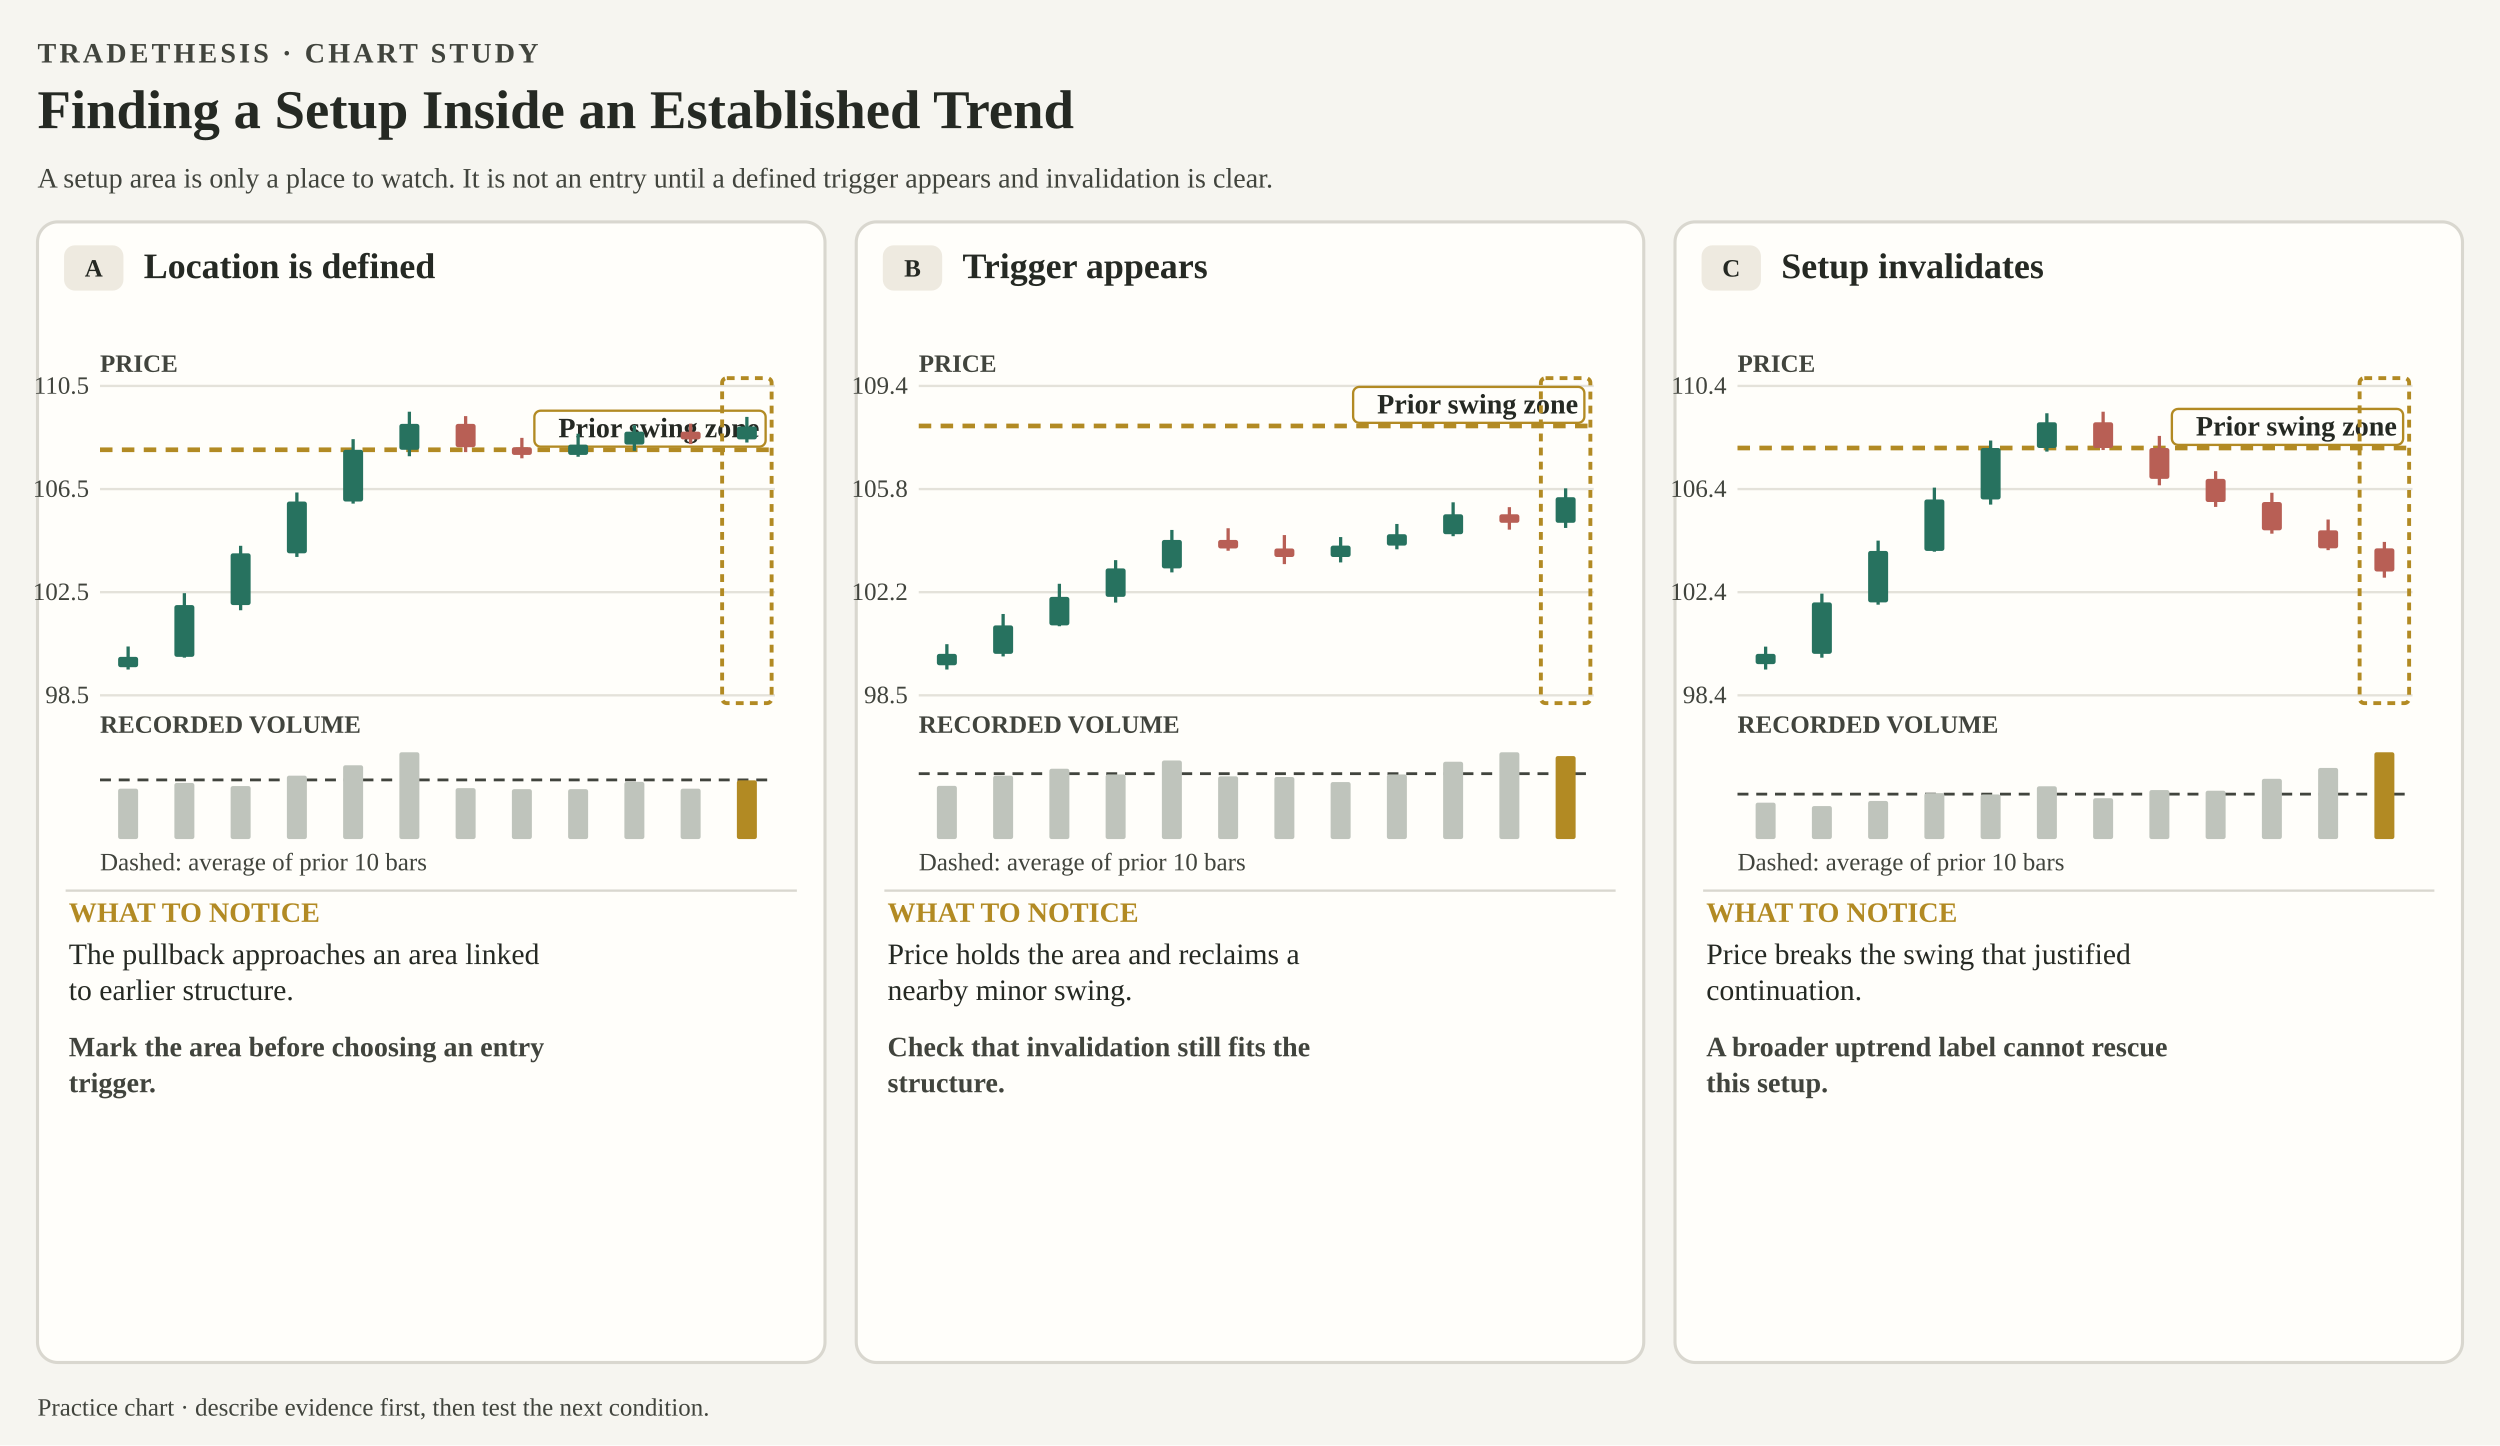
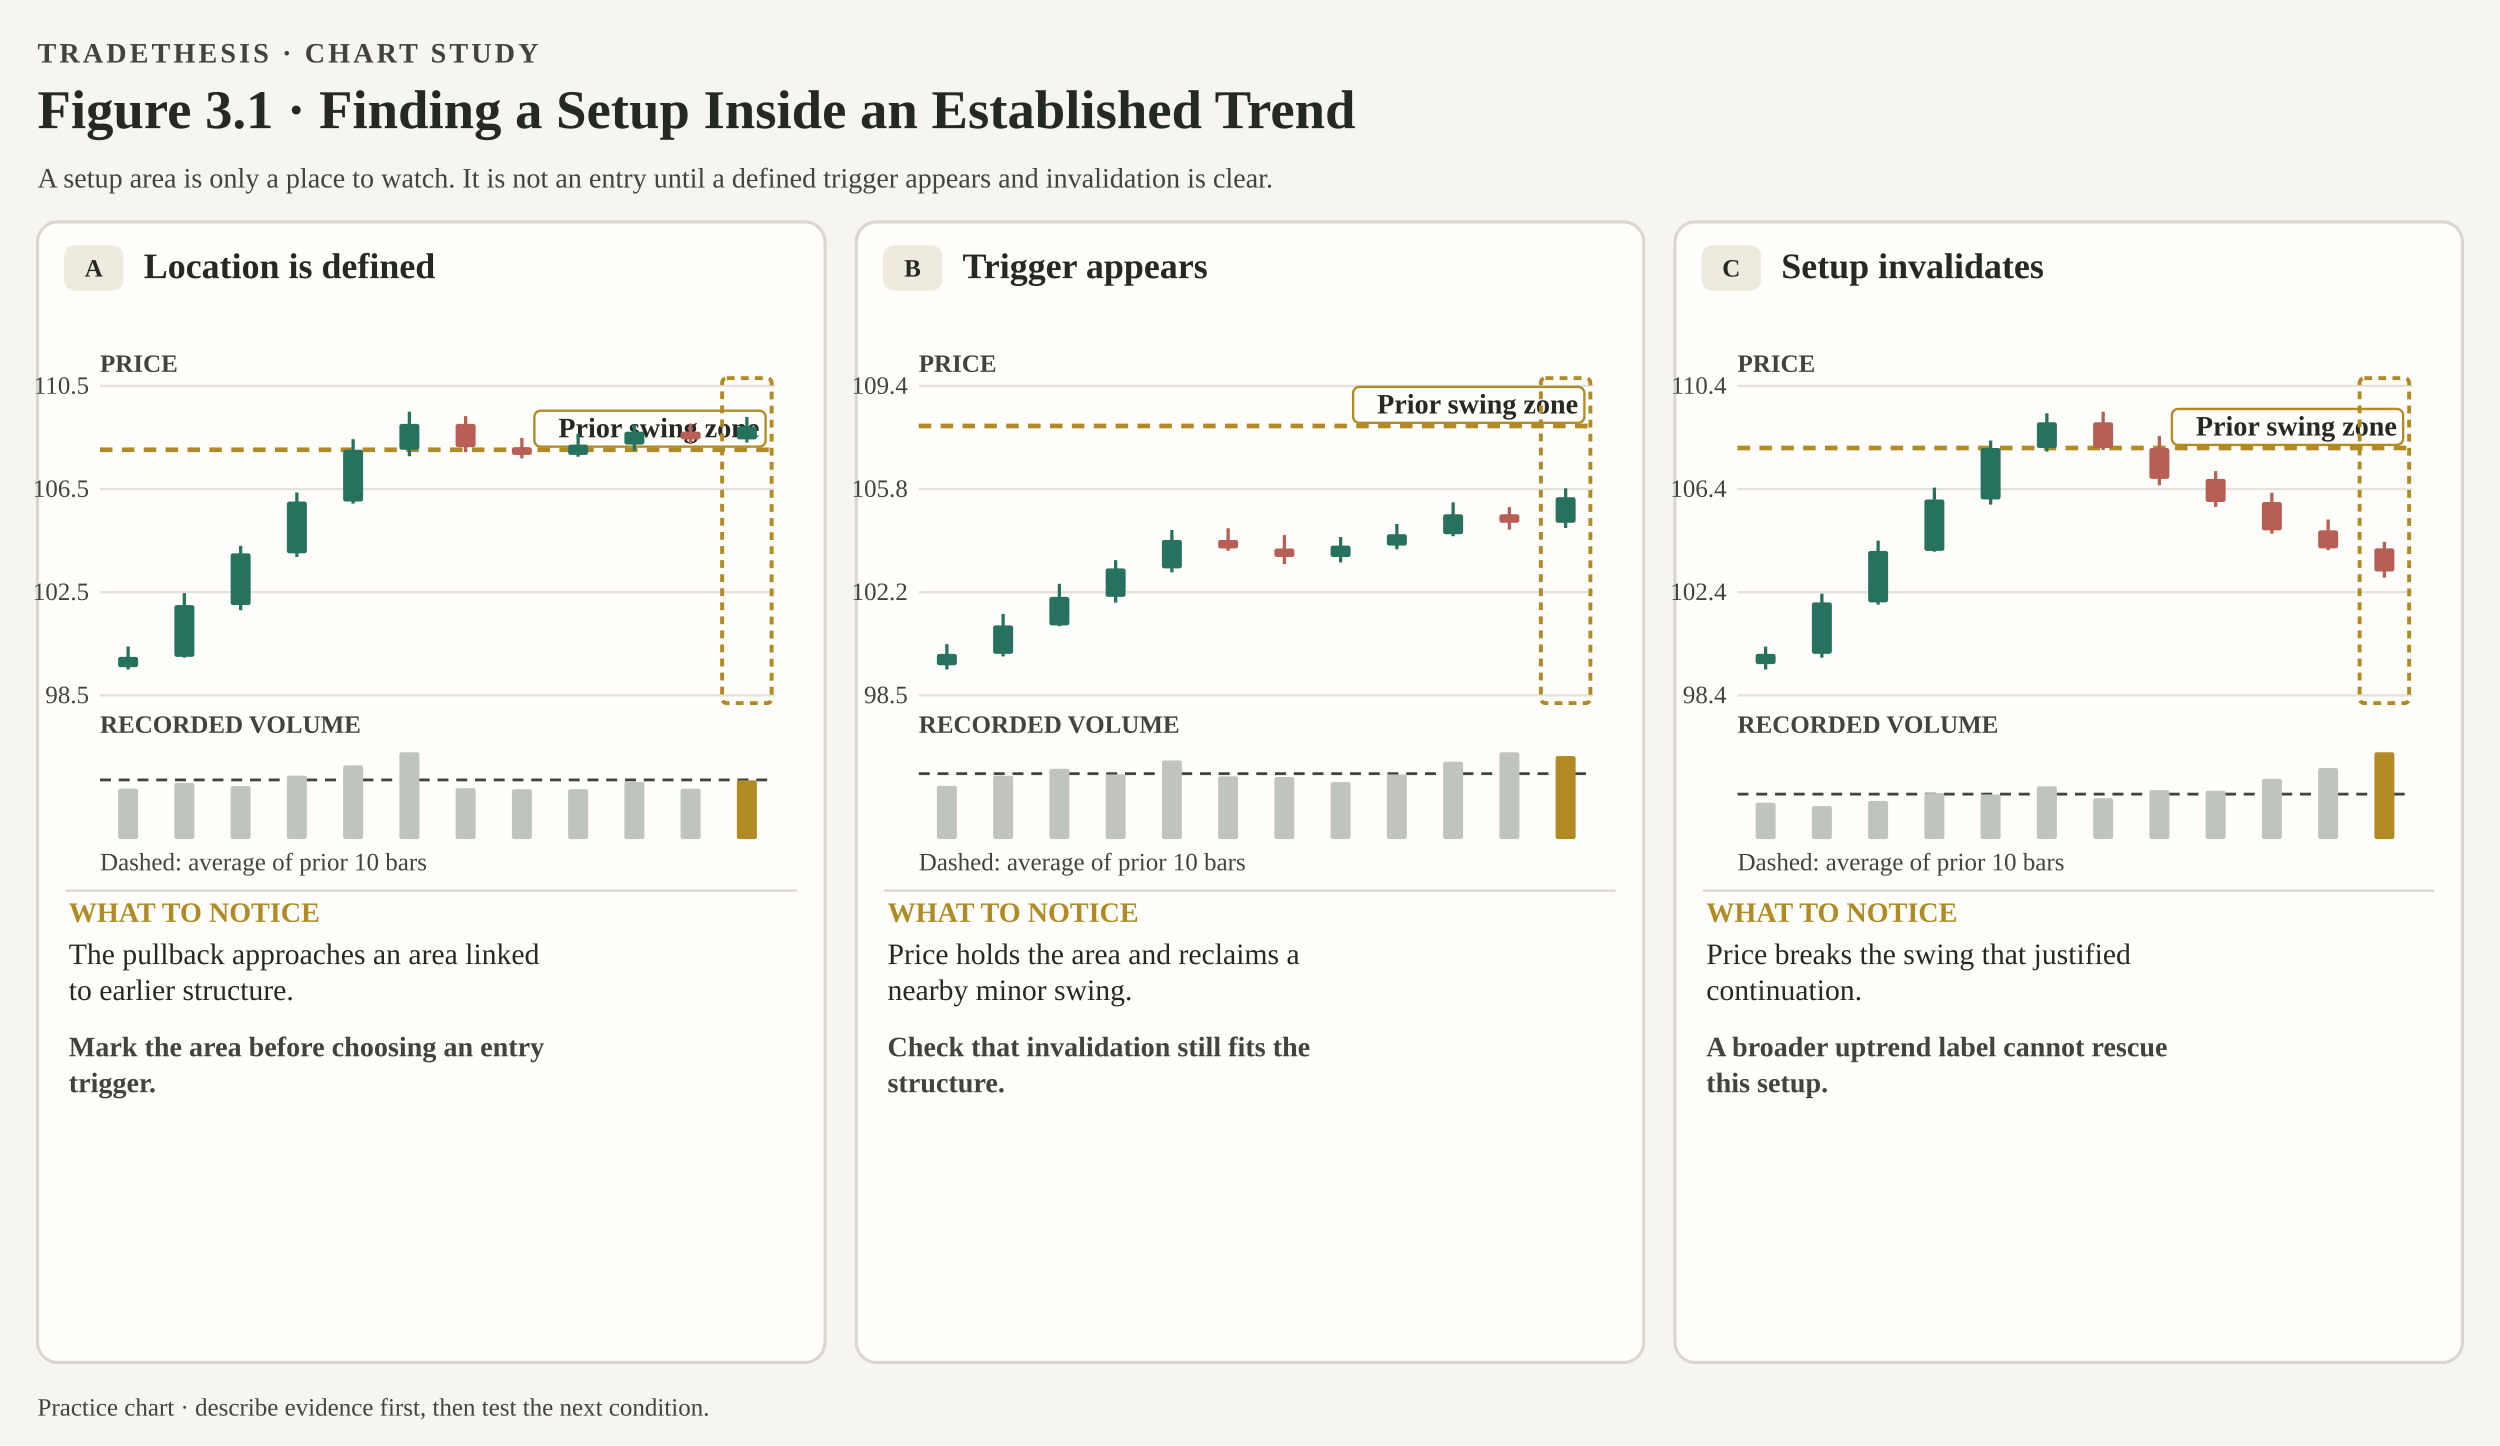
<svg xmlns="http://www.w3.org/2000/svg" width="1600" height="925" viewBox="0 0 1600 925" role="img" aria-labelledby="title desc">
  <rect width="1600" height="925" fill="#f6f5f0" />
  <text x="24" y="40" font-size="18" font-weight="800" letter-spacing="2" fill="#41443d">TRADETHESIS · CHART STUDY</text>
-   <text x="24" y="82" font-size="35" font-weight="850" fill="#252923">Finding a Setup Inside an Established Trend</text>
+   <text x="24" y="82" font-size="35" font-weight="850" fill="#252923">Figure 3.1 · Finding a Setup Inside an Established Trend</text>
  <text x="24" y="120" font-size="18" fill="#41443d">A setup area is only a place to watch. It is not an entry until a defined trigger appears and invalidation is clear.</text>
  <rect x="24" y="142" width="504" height="730" rx="13" fill="#fffefa" stroke="#d9d7cf" stroke-width="2" />
  <rect x="41" y="157" width="38" height="29" rx="7" fill="#eeeae0" />
  <text x="60" y="177" text-anchor="middle" font-size="16" font-weight="800" fill="#252923">A</text>
  <text x="92" y="178" font-size="23" font-weight="800" fill="#252923">Location is defined</text>
  <line x1="64" y1="445" x2="496" y2="445" stroke="#e4e2da" stroke-width="1.5" />
  <text x="57" y="450" text-anchor="end" font-size="16" fill="#41443d">98.5</text>
  <line x1="64" y1="379" x2="496" y2="379" stroke="#e4e2da" stroke-width="1.5" />
  <text x="57" y="384" text-anchor="end" font-size="16" fill="#41443d">102.5</text>
  <line x1="64" y1="313" x2="496" y2="313" stroke="#e4e2da" stroke-width="1.5" />
  <text x="57" y="318" text-anchor="end" font-size="16" fill="#41443d">106.5</text>
  <line x1="64" y1="247" x2="496" y2="247" stroke="#e4e2da" stroke-width="1.5" />
  <text x="57" y="252" text-anchor="end" font-size="16" fill="#41443d">110.5</text>
  <text x="64" y="238" font-size="16" font-weight="800" fill="#41443d">PRICE</text>
  <line x1="64" y1="287.852" x2="496" y2="287.852" stroke="#b28a23" stroke-width="3" stroke-dasharray="8 6" />
  <rect x="342" y="262.852" width="148" height="23" rx="4" fill="#fffefa" stroke="#b28a23" stroke-width="1.5" />
  <text x="486" y="279.852" text-anchor="end" font-size="18" font-weight="800" fill="#252923">Prior swing zone</text>
  <line x1="82" y1="413.756" x2="82" y2="428.5" stroke="#27725f" stroke-width="2.1" />
  <rect x="75.6" y="420.383" width="12.8" height="6.627" rx="1.5" fill="#27725f" />
  <line x1="118" y1="379.63" x2="118" y2="420.88" stroke="#27725f" stroke-width="2.1" />
  <rect x="111.6" y="387.25" width="12.8" height="33.133" rx="1.5" fill="#27725f" />
  <line x1="154" y1="349.313" x2="154" y2="390.563" stroke="#27725f" stroke-width="2.1" />
  <rect x="147.6" y="354.117" width="12.8" height="33.133" rx="1.5" fill="#27725f" />
  <line x1="190" y1="315.187" x2="190" y2="356.437" stroke="#27725f" stroke-width="2.1" />
  <rect x="183.6" y="320.985" width="12.8" height="33.133" rx="1.5" fill="#27725f" />
  <line x1="226" y1="281.06" x2="226" y2="322.31" stroke="#27725f" stroke-width="2.1" />
  <rect x="219.6" y="287.852" width="12.8" height="33.133" rx="1.5" fill="#27725f" />
  <line x1="262" y1="263.5" x2="262" y2="291.994" stroke="#27725f" stroke-width="2.1" />
  <rect x="255.6" y="271.286" width="12.8" height="16.566" rx="1.5" fill="#27725f" />
  <line x1="298" y1="266.316" x2="298" y2="289.343" stroke="#b85f55" stroke-width="2.1" />
  <rect x="291.6" y="271.286" width="12.8" height="14.91" rx="1.5" fill="#b85f55" />
  <line x1="334" y1="280.232" x2="334" y2="293.319" stroke="#b85f55" stroke-width="2.1" />
  <rect x="327.6" y="286.196" width="12.8" height="4.97" rx="1.5" fill="#b85f55" />
  <line x1="370" y1="277.581" x2="370" y2="292.325" stroke="#27725f" stroke-width="2.1" />
  <rect x="363.6" y="284.539" width="12.8" height="6.627" rx="1.5" fill="#27725f" />
  <line x1="406" y1="272.114" x2="406" y2="288.515" stroke="#27725f" stroke-width="2.1" />
  <rect x="399.6" y="276.256" width="12.8" height="8.283" rx="1.5" fill="#27725f" />
  <line x1="442" y1="271.12" x2="442" y2="284.208" stroke="#b85f55" stroke-width="2.1" />
  <rect x="435.6" y="276.256" width="12.8" height="4.97" rx="1.5" fill="#b85f55" />
  <rect x="462.16" y="242" width="31.68" height="208" fill="none" stroke="#b28a23" stroke-width="2.5" stroke-dasharray="5 4" rx="3" />
  <line x1="478" y1="266.813" x2="478" y2="283.214" stroke="#27725f" stroke-width="2.1" />
  <rect x="471.6" y="272.943" width="12.8" height="8.283" rx="1.5" fill="#27725f" />
  <text x="64" y="469" font-size="16" font-weight="800" fill="#41443d">RECORDED VOLUME</text>
  <line x1="64" y1="499.142" x2="496" y2="499.142" stroke="#41443d" stroke-width="1.8" stroke-dasharray="7 5" />
  <rect x="75.6" y="504.731" width="12.8" height="32.269" fill="#bfc4bc" rx="1.4" />
  <rect x="111.6" y="501.072" width="12.8" height="35.928" fill="#bfc4bc" rx="1.4" />
  <rect x="147.6" y="503.068" width="12.8" height="33.932" fill="#bfc4bc" rx="1.4" />
  <rect x="183.6" y="496.415" width="12.8" height="40.585" fill="#bfc4bc" rx="1.4" />
  <rect x="219.6" y="489.761" width="12.8" height="47.239" fill="#bfc4bc" rx="1.4" />
  <rect x="255.6" y="481.444" width="12.8" height="55.556" fill="#bfc4bc" rx="1.4" />
  <rect x="291.6" y="504.399" width="12.8" height="32.601" fill="#bfc4bc" rx="1.4" />
  <rect x="327.6" y="505.064" width="12.8" height="31.936" fill="#bfc4bc" rx="1.4" />
  <rect x="363.6" y="505.064" width="12.8" height="31.936" fill="#bfc4bc" rx="1.4" />
  <rect x="399.6" y="500.407" width="12.8" height="36.593" fill="#bfc4bc" rx="1.4" />
  <rect x="435.6" y="504.731" width="12.8" height="32.269" fill="#bfc4bc" rx="1.4" />
  <rect x="471.6" y="499.409" width="12.8" height="37.591" fill="#b28a23" rx="1.4" />
  <text x="64" y="557" font-size="16" fill="#41443d">Dashed: average of prior 10 bars</text>
  <line x1="42" y1="570" x2="510" y2="570" stroke="#d9d7cf" stroke-width="1.5" />
  <text x="44" y="590" font-size="18" font-weight="800" fill="#b28a23">WHAT TO NOTICE</text>
  <text x="44" y="617" font-size="19" fill="#252923">The pullback approaches an area linked</text>
  <text x="44" y="640" font-size="19" fill="#252923">to earlier structure.</text>
  <text x="44" y="676" font-size="18" font-weight="700" fill="#41443d">Mark the area before choosing an entry</text>
  <text x="44" y="699" font-size="18" font-weight="700" fill="#41443d">trigger.</text>
  <rect x="548" y="142" width="504" height="730" rx="13" fill="#fffefa" stroke="#d9d7cf" stroke-width="2" />
  <rect x="565" y="157" width="38" height="29" rx="7" fill="#eeeae0" />
  <text x="584" y="177" text-anchor="middle" font-size="16" font-weight="800" fill="#252923">B</text>
  <text x="616" y="178" font-size="23" font-weight="800" fill="#252923">Trigger appears</text>
  <line x1="588" y1="445" x2="1020" y2="445" stroke="#e4e2da" stroke-width="1.5" />
  <text x="581" y="450" text-anchor="end" font-size="16" fill="#41443d">98.5</text>
  <line x1="588" y1="379" x2="1020" y2="379" stroke="#e4e2da" stroke-width="1.5" />
  <text x="581" y="384" text-anchor="end" font-size="16" fill="#41443d">102.2</text>
  <line x1="588" y1="313" x2="1020" y2="313" stroke="#e4e2da" stroke-width="1.5" />
  <text x="581" y="318" text-anchor="end" font-size="16" fill="#41443d">105.8</text>
  <line x1="588" y1="247" x2="1020" y2="247" stroke="#e4e2da" stroke-width="1.5" />
  <text x="581" y="252" text-anchor="end" font-size="16" fill="#41443d">109.4</text>
  <text x="588" y="238" font-size="16" font-weight="800" fill="#41443d">PRICE</text>
  <line x1="588" y1="272.616" x2="1020" y2="272.616" stroke="#b28a23" stroke-width="3" stroke-dasharray="8 6" />
  <rect x="866" y="247.616" width="148" height="23" rx="4" fill="#fffefa" stroke="#b28a23" stroke-width="1.5" />
  <text x="1010" y="264.616" text-anchor="end" font-size="18" font-weight="800" fill="#252923">Prior swing zone</text>
  <line x1="606" y1="412.273" x2="606" y2="428.5" stroke="#27725f" stroke-width="2.1" />
  <rect x="599.6" y="418.472" width="12.8" height="7.293" rx="1.5" fill="#27725f" />
  <line x1="642" y1="392.948" x2="642" y2="420.113" stroke="#27725f" stroke-width="2.1" />
  <rect x="635.6" y="400.24" width="12.8" height="18.232" rx="1.5" fill="#27725f" />
  <line x1="678" y1="373.622" x2="678" y2="400.787" stroke="#27725f" stroke-width="2.1" />
  <rect x="671.6" y="382.008" width="12.8" height="18.232" rx="1.5" fill="#27725f" />
  <line x1="714" y1="358.489" x2="714" y2="385.655" stroke="#27725f" stroke-width="2.1" />
  <rect x="707.6" y="363.776" width="12.8" height="18.232" rx="1.5" fill="#27725f" />
  <line x1="750" y1="339.163" x2="750" y2="366.329" stroke="#27725f" stroke-width="2.1" />
  <rect x="743.6" y="345.544" width="12.8" height="18.232" rx="1.5" fill="#27725f" />
  <line x1="786" y1="338.069" x2="786" y2="352.472" stroke="#b85f55" stroke-width="2.1" />
  <rect x="779.6" y="345.544" width="12.8" height="5.47" rx="1.5" fill="#b85f55" />
  <line x1="822" y1="342.445" x2="822" y2="361.041" stroke="#b85f55" stroke-width="2.1" />
  <rect x="815.6" y="351.014" width="12.8" height="5.47" rx="1.5" fill="#b85f55" />
  <line x1="858" y1="343.721" x2="858" y2="359.948" stroke="#27725f" stroke-width="2.1" />
  <rect x="851.6" y="349.191" width="12.8" height="7.293" rx="1.5" fill="#27725f" />
  <line x1="894" y1="335.334" x2="894" y2="351.561" stroke="#27725f" stroke-width="2.1" />
  <rect x="887.6" y="341.898" width="12.8" height="7.293" rx="1.5" fill="#27725f" />
  <line x1="930" y1="321.478" x2="930" y2="343.174" stroke="#27725f" stroke-width="2.1" />
  <rect x="923.6" y="329.135" width="12.8" height="12.762" rx="1.5" fill="#27725f" />
  <line x1="966" y1="324.577" x2="966" y2="338.981" stroke="#b85f55" stroke-width="2.1" />
  <rect x="959.6" y="329.135" width="12.8" height="5.47" rx="1.5" fill="#b85f55" />
  <rect x="986.16" y="242" width="31.68" height="208" fill="none" stroke="#b28a23" stroke-width="2.5" stroke-dasharray="5 4" rx="3" />
  <line x1="1002" y1="312.544" x2="1002" y2="337.887" stroke="#27725f" stroke-width="2.1" />
  <rect x="995.6" y="318.196" width="12.8" height="16.409" rx="1.5" fill="#27725f" />
  <text x="588" y="469" font-size="16" font-weight="800" fill="#41443d">RECORDED VOLUME</text>
  <line x1="588" y1="495.151" x2="1020" y2="495.151" stroke="#41443d" stroke-width="1.8" stroke-dasharray="7 5" />
  <rect x="599.6" y="502.937" width="12.8" height="34.063" fill="#bfc4bc" rx="1.4" />
  <rect x="635.6" y="496.448" width="12.8" height="40.552" fill="#bfc4bc" rx="1.4" />
  <rect x="671.6" y="491.988" width="12.8" height="45.012" fill="#bfc4bc" rx="1.4" />
  <rect x="707.6" y="495.637" width="12.8" height="41.363" fill="#bfc4bc" rx="1.4" />
  <rect x="743.6" y="486.716" width="12.8" height="50.284" fill="#bfc4bc" rx="1.4" />
  <rect x="779.6" y="496.854" width="12.8" height="40.146" fill="#bfc4bc" rx="1.4" />
  <rect x="815.6" y="497.26" width="12.8" height="39.74" fill="#bfc4bc" rx="1.4" />
  <rect x="851.6" y="500.504" width="12.8" height="36.496" fill="#bfc4bc" rx="1.4" />
  <rect x="887.6" y="495.637" width="12.8" height="41.363" fill="#bfc4bc" rx="1.4" />
  <rect x="923.6" y="487.527" width="12.8" height="49.473" fill="#bfc4bc" rx="1.4" />
  <rect x="959.6" y="481.444" width="12.8" height="55.556" fill="#bfc4bc" rx="1.4" />
  <rect x="995.6" y="483.878" width="12.8" height="53.122" fill="#b28a23" rx="1.4" />
  <text x="588" y="557" font-size="16" fill="#41443d">Dashed: average of prior 10 bars</text>
  <line x1="566" y1="570" x2="1034" y2="570" stroke="#d9d7cf" stroke-width="1.5" />
  <text x="568" y="590" font-size="18" font-weight="800" fill="#b28a23">WHAT TO NOTICE</text>
  <text x="568" y="617" font-size="19" fill="#252923">Price holds the area and reclaims a</text>
  <text x="568" y="640" font-size="19" fill="#252923">nearby minor swing.</text>
  <text x="568" y="676" font-size="18" font-weight="700" fill="#41443d">Check that invalidation still fits the</text>
  <text x="568" y="699" font-size="18" font-weight="700" fill="#41443d">structure.</text>
  <rect x="1072" y="142" width="504" height="730" rx="13" fill="#fffefa" stroke="#d9d7cf" stroke-width="2" />
  <rect x="1089" y="157" width="38" height="29" rx="7" fill="#eeeae0" />
  <text x="1108" y="177" text-anchor="middle" font-size="16" font-weight="800" fill="#252923">C</text>
  <text x="1140" y="178" font-size="23" font-weight="800" fill="#252923">Setup invalidates</text>
  <line x1="1112" y1="445" x2="1544" y2="445" stroke="#e4e2da" stroke-width="1.5" />
  <text x="1105" y="450" text-anchor="end" font-size="16" fill="#41443d">98.4</text>
  <line x1="1112" y1="379" x2="1544" y2="379" stroke="#e4e2da" stroke-width="1.5" />
  <text x="1105" y="384" text-anchor="end" font-size="16" fill="#41443d">102.4</text>
  <line x1="1112" y1="313" x2="1544" y2="313" stroke="#e4e2da" stroke-width="1.5" />
  <text x="1105" y="318" text-anchor="end" font-size="16" fill="#41443d">106.4</text>
  <line x1="1112" y1="247" x2="1544" y2="247" stroke="#e4e2da" stroke-width="1.5" />
  <text x="1105" y="252" text-anchor="end" font-size="16" fill="#41443d">110.4</text>
  <text x="1112" y="238" font-size="16" font-weight="800" fill="#41443d">PRICE</text>
  <line x1="1112" y1="286.719" x2="1544" y2="286.719" stroke="#b28a23" stroke-width="3" stroke-dasharray="8 6" />
  <rect x="1390" y="261.719" width="148" height="23" rx="4" fill="#fffefa" stroke="#b28a23" stroke-width="1.5" />
  <text x="1534" y="278.719" text-anchor="end" font-size="18" font-weight="800" fill="#252923">Prior swing zone</text>
  <line x1="1130" y1="413.844" x2="1130" y2="428.5" stroke="#27725f" stroke-width="2.1" />
  <rect x="1123.6" y="418.455" width="12.8" height="6.587" rx="1.5" fill="#27725f" />
  <line x1="1166" y1="379.922" x2="1166" y2="420.925" stroke="#27725f" stroke-width="2.1" />
  <rect x="1159.6" y="385.521" width="12.8" height="32.934" rx="1.5" fill="#27725f" />
  <line x1="1202" y1="346" x2="1202" y2="387.003" stroke="#27725f" stroke-width="2.1" />
  <rect x="1195.6" y="352.587" width="12.8" height="32.934" rx="1.5" fill="#27725f" />
  <line x1="1238" y1="312.078" x2="1238" y2="353.081" stroke="#27725f" stroke-width="2.1" />
  <rect x="1231.6" y="319.653" width="12.8" height="32.934" rx="1.5" fill="#27725f" />
  <line x1="1274" y1="281.943" x2="1274" y2="322.946" stroke="#27725f" stroke-width="2.1" />
  <rect x="1267.6" y="286.719" width="12.8" height="32.934" rx="1.5" fill="#27725f" />
  <line x1="1310" y1="264.488" x2="1310" y2="289.024" stroke="#27725f" stroke-width="2.1" />
  <rect x="1303.6" y="270.251" width="12.8" height="16.467" rx="1.5" fill="#27725f" />
  <line x1="1346" y1="263.5" x2="1346" y2="288.036" stroke="#b85f55" stroke-width="2.1" />
  <rect x="1339.6" y="270.251" width="12.8" height="16.467" rx="1.5" fill="#b85f55" />
  <line x1="1382" y1="278.979" x2="1382" y2="310.596" stroke="#b85f55" stroke-width="2.1" />
  <rect x="1375.6" y="286.719" width="12.8" height="19.76" rx="1.5" fill="#b85f55" />
  <line x1="1418" y1="301.539" x2="1418" y2="324.428" stroke="#b85f55" stroke-width="2.1" />
  <rect x="1411.6" y="306.479" width="12.8" height="14.82" rx="1.5" fill="#b85f55" />
  <line x1="1454" y1="315.371" x2="1454" y2="341.554" stroke="#b85f55" stroke-width="2.1" />
  <rect x="1447.6" y="321.299" width="12.8" height="18.114" rx="1.5" fill="#b85f55" />
  <line x1="1490" y1="332.497" x2="1490" y2="352.093" stroke="#b85f55" stroke-width="2.1" />
  <rect x="1483.6" y="339.413" width="12.8" height="11.527" rx="1.5" fill="#b85f55" />
  <rect x="1510.16" y="242" width="31.68" height="208" fill="none" stroke="#b28a23" stroke-width="2.5" stroke-dasharray="5 4" rx="3" />
  <line x1="1526" y1="346.823" x2="1526" y2="369.713" stroke="#b85f55" stroke-width="2.1" />
  <rect x="1519.6" y="350.94" width="12.8" height="14.82" rx="1.5" fill="#b85f55" />
  <text x="1112" y="469" font-size="16" font-weight="800" fill="#41443d">RECORDED VOLUME</text>
  <line x1="1112" y1="508.242" x2="1544" y2="508.242" stroke="#41443d" stroke-width="1.8" stroke-dasharray="7 5" />
  <rect x="1123.6" y="513.688" width="12.8" height="23.312" fill="#bfc4bc" rx="1.4" />
  <rect x="1159.6" y="515.867" width="12.8" height="21.133" fill="#bfc4bc" rx="1.4" />
  <rect x="1195.6" y="512.599" width="12.8" height="24.401" fill="#bfc4bc" rx="1.4" />
  <rect x="1231.6" y="507.588" width="12.8" height="29.412" fill="#bfc4bc" rx="1.4" />
  <rect x="1267.6" y="508.46" width="12.8" height="28.54" fill="#bfc4bc" rx="1.4" />
  <rect x="1303.6" y="503.231" width="12.8" height="33.769" fill="#bfc4bc" rx="1.4" />
  <rect x="1339.6" y="510.856" width="12.8" height="26.144" fill="#bfc4bc" rx="1.4" />
  <rect x="1375.6" y="505.627" width="12.8" height="31.373" fill="#bfc4bc" rx="1.4" />
  <rect x="1411.6" y="506.063" width="12.8" height="30.937" fill="#bfc4bc" rx="1.4" />
  <rect x="1447.6" y="498.438" width="12.8" height="38.562" fill="#bfc4bc" rx="1.4" />
  <rect x="1483.6" y="491.466" width="12.8" height="45.534" fill="#bfc4bc" rx="1.4" />
  <rect x="1519.6" y="481.444" width="12.8" height="55.556" fill="#b28a23" rx="1.4" />
  <text x="1112" y="557" font-size="16" fill="#41443d">Dashed: average of prior 10 bars</text>
  <line x1="1090" y1="570" x2="1558" y2="570" stroke="#d9d7cf" stroke-width="1.5" />
  <text x="1092" y="590" font-size="18" font-weight="800" fill="#b28a23">WHAT TO NOTICE</text>
  <text x="1092" y="617" font-size="19" fill="#252923">Price breaks the swing that justified</text>
  <text x="1092" y="640" font-size="19" fill="#252923">continuation.</text>
  <text x="1092" y="676" font-size="18" font-weight="700" fill="#41443d">A broader uptrend label cannot rescue</text>
  <text x="1092" y="699" font-size="18" font-weight="700" fill="#41443d">this setup.</text>
  <text x="24" y="906" font-size="16" fill="#41443d">Practice chart · describe evidence first, then test the next condition.</text>
</svg>
